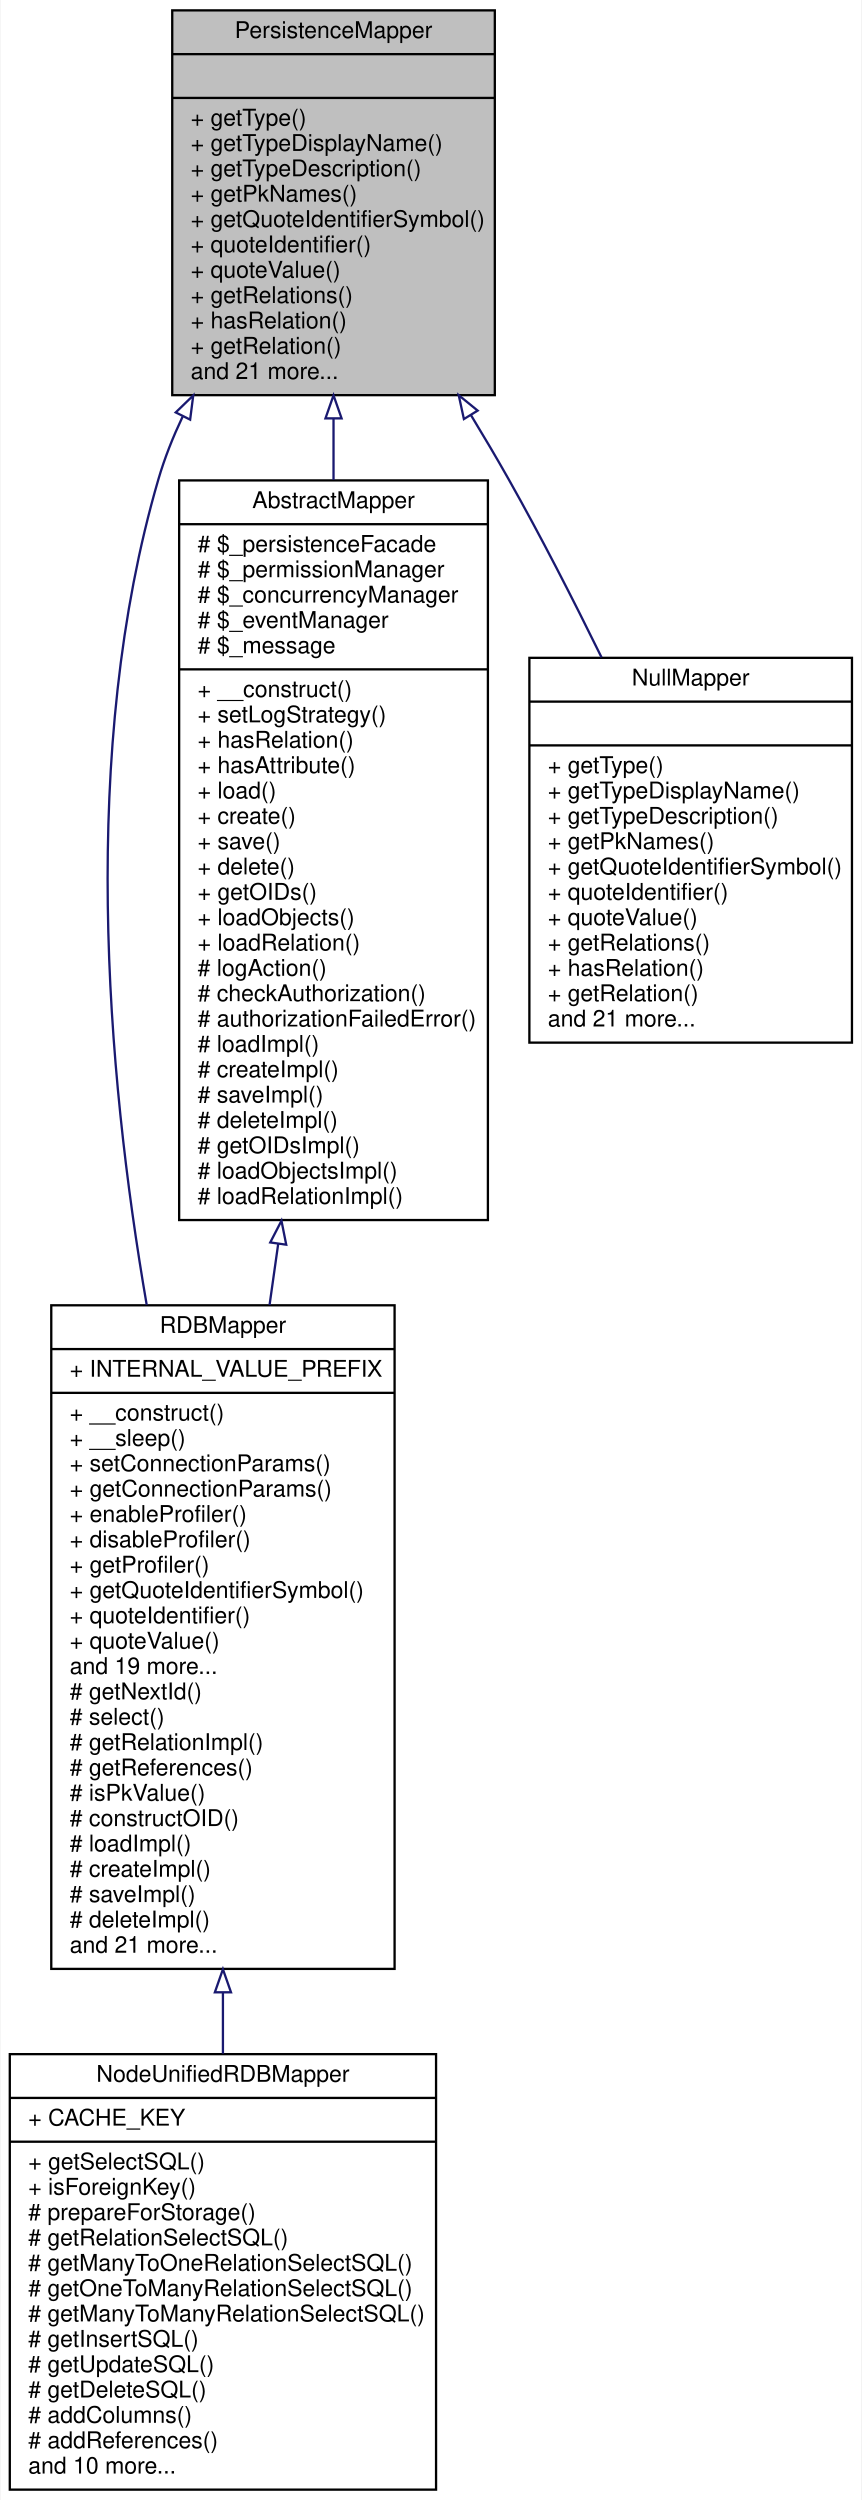
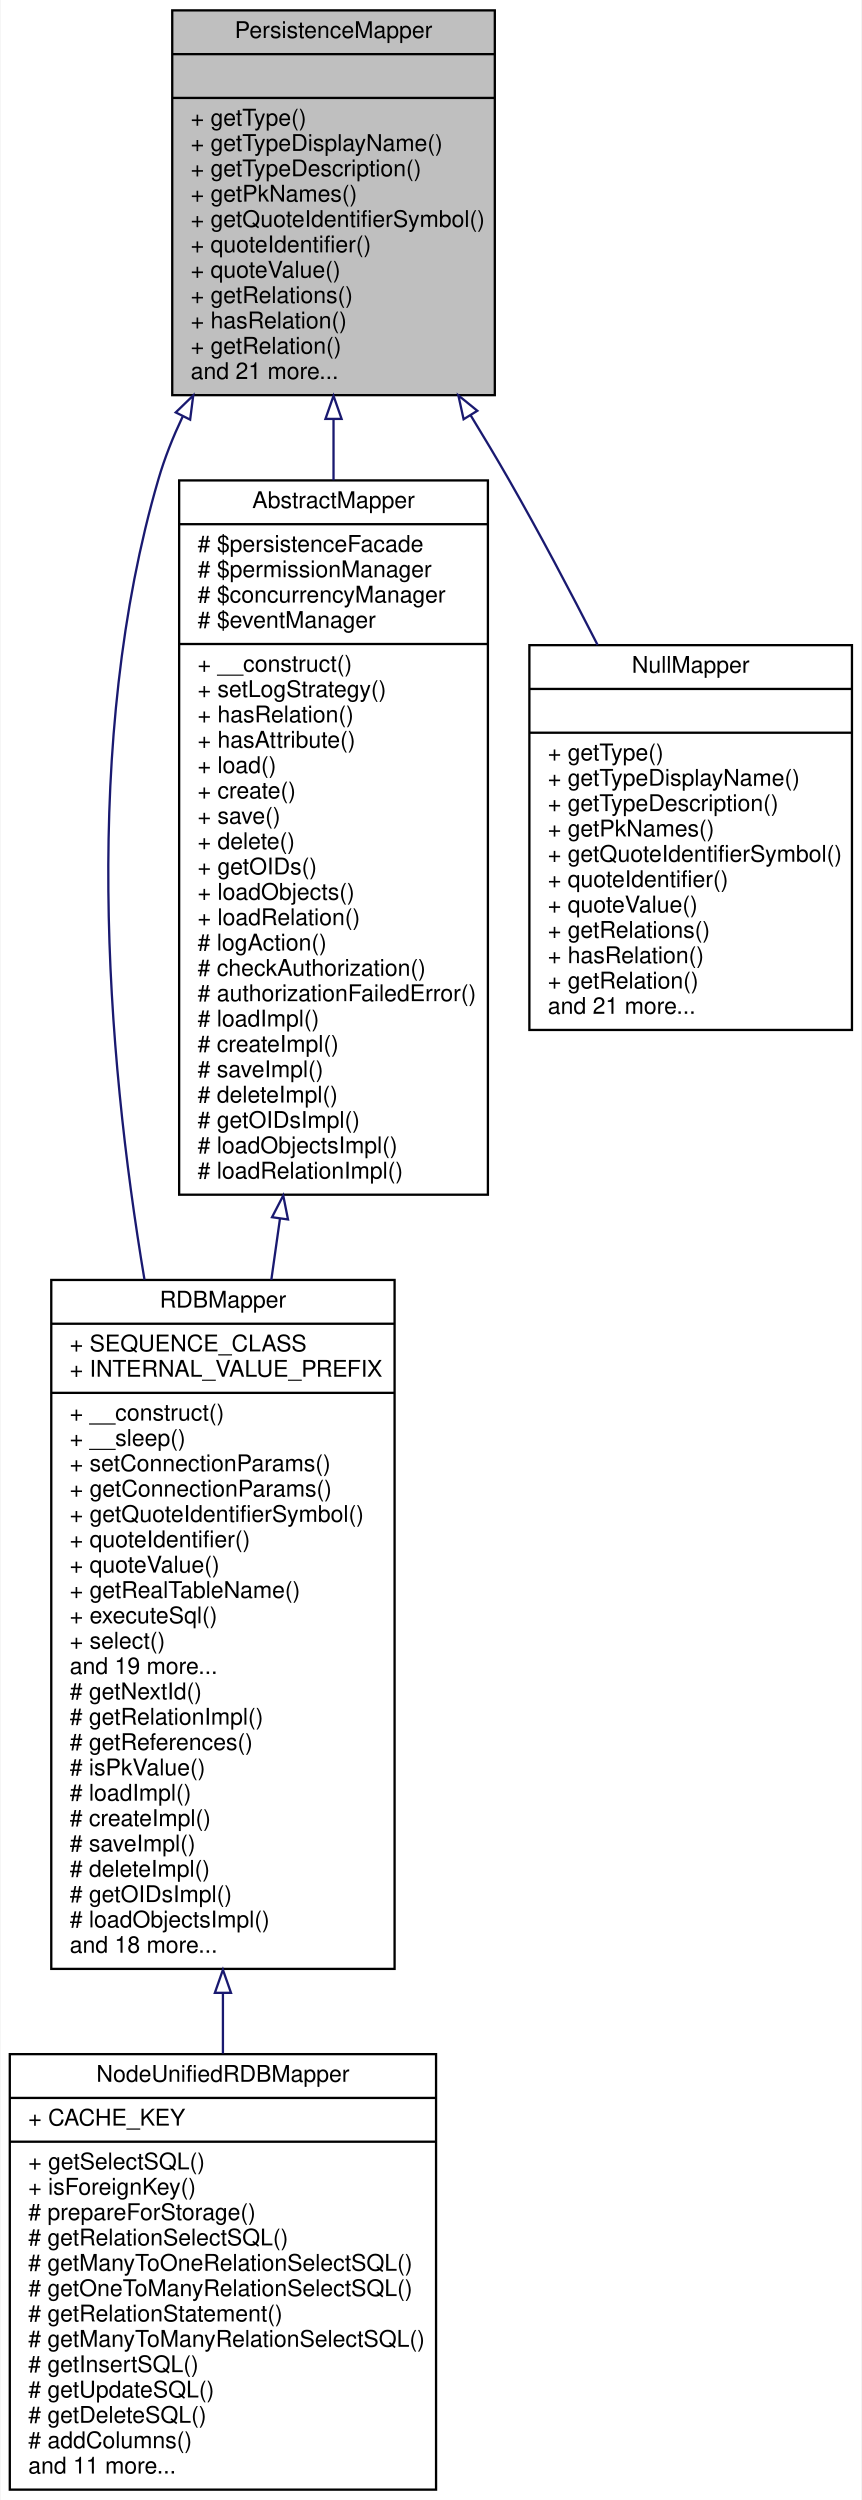
<svg xmlns="http://www.w3.org/2000/svg" xmlns:xlink="http://www.w3.org/1999/xlink" width="374pt" height="1085pt" viewBox="0.00 0.00 373.50 1085.00">
  <g id="graph0" class="graph" transform="scale(1 1) rotate(0) translate(4 1081)">
    <polygon fill="white" stroke="none" points="-4,4 -4,-1081 369.5,-1081 369.5,4 -4,4" />
    <g id="node1" class="node">
      <polygon fill="#bfbfbf" stroke="black" points="70.5,-909.5 70.5,-1076.5 210.5,-1076.5 210.5,-909.5 70.5,-909.5" />
      <text text-anchor="middle" x="140.5" y="-1064.5" font-family="Helvetica,sans-Serif" font-size="10.00">PersistenceMapper</text>
      <polyline fill="none" stroke="black" points="70.5,-1057.5 210.5,-1057.5 " />
      <text text-anchor="middle" x="140.5" y="-1045.5" font-family="Helvetica,sans-Serif" font-size="10.00"> </text>
      <polyline fill="none" stroke="black" points="70.5,-1038.5 210.5,-1038.5 " />
      <text text-anchor="start" x="78.5" y="-1026.5" font-family="Helvetica,sans-Serif" font-size="10.00">+ getType()</text>
      <text text-anchor="start" x="78.5" y="-1015.5" font-family="Helvetica,sans-Serif" font-size="10.00">+ getTypeDisplayName()</text>
      <text text-anchor="start" x="78.5" y="-1004.5" font-family="Helvetica,sans-Serif" font-size="10.00">+ getTypeDescription()</text>
      <text text-anchor="start" x="78.5" y="-993.5" font-family="Helvetica,sans-Serif" font-size="10.00">+ getPkNames()</text>
      <text text-anchor="start" x="78.5" y="-982.5" font-family="Helvetica,sans-Serif" font-size="10.00">+ getQuoteIdentifierSymbol()</text>
      <text text-anchor="start" x="78.5" y="-971.5" font-family="Helvetica,sans-Serif" font-size="10.00">+ quoteIdentifier()</text>
      <text text-anchor="start" x="78.5" y="-960.5" font-family="Helvetica,sans-Serif" font-size="10.00">+ quoteValue()</text>
      <text text-anchor="start" x="78.5" y="-949.5" font-family="Helvetica,sans-Serif" font-size="10.00">+ getRelations()</text>
      <text text-anchor="start" x="78.5" y="-938.5" font-family="Helvetica,sans-Serif" font-size="10.00">+ hasRelation()</text>
      <text text-anchor="start" x="78.5" y="-927.5" font-family="Helvetica,sans-Serif" font-size="10.00">+ getRelation()</text>
      <text text-anchor="start" x="78.5" y="-916.5" font-family="Helvetica,sans-Serif" font-size="10.00">and 21 more...</text>
    </g>
    <g id="node2" class="node">
      <g id="a_node2">
        <a xlink:href="classwcmf_1_1lib_1_1model_1_1mapper_1_1_r_d_b_mapper.html" target="_top" xlink:title="RDBMapper maps objects of one type to a relational database schema. ">
-           <polygon fill="white" stroke="black" points="18,-226.5 18,-514.5 167,-514.5 167,-226.5 18,-226.5" />
-           <text text-anchor="middle" x="92.5" y="-502.5" font-family="Helvetica,sans-Serif" font-size="10.00">RDBMapper</text>
-           <polyline fill="none" stroke="black" points="18,-495.5 167,-495.5 " />
+           <polygon fill="white" stroke="black" points="18,-226.5 18,-525.5 167,-525.5 167,-226.5 18,-226.5" />
+           <text text-anchor="middle" x="92.5" y="-513.5" font-family="Helvetica,sans-Serif" font-size="10.00">RDBMapper</text>
+           <polyline fill="none" stroke="black" points="18,-506.5 167,-506.5 " />
+           <text text-anchor="start" x="26" y="-494.5" font-family="Helvetica,sans-Serif" font-size="10.00">+ SEQUENCE_CLASS</text>
          <text text-anchor="start" x="26" y="-483.5" font-family="Helvetica,sans-Serif" font-size="10.00">+ INTERNAL_VALUE_PREFIX</text>
          <polyline fill="none" stroke="black" points="18,-476.5 167,-476.5 " />
          <text text-anchor="start" x="26" y="-464.5" font-family="Helvetica,sans-Serif" font-size="10.00">+ __construct()</text>
          <text text-anchor="start" x="26" y="-453.5" font-family="Helvetica,sans-Serif" font-size="10.00">+ __sleep()</text>
          <text text-anchor="start" x="26" y="-442.5" font-family="Helvetica,sans-Serif" font-size="10.00">+ setConnectionParams()</text>
          <text text-anchor="start" x="26" y="-431.5" font-family="Helvetica,sans-Serif" font-size="10.00">+ getConnectionParams()</text>
-           <text text-anchor="start" x="26" y="-420.5" font-family="Helvetica,sans-Serif" font-size="10.00">+ enableProfiler()</text>
-           <text text-anchor="start" x="26" y="-409.5" font-family="Helvetica,sans-Serif" font-size="10.00">+ disableProfiler()</text>
-           <text text-anchor="start" x="26" y="-398.5" font-family="Helvetica,sans-Serif" font-size="10.00">+ getProfiler()</text>
-           <text text-anchor="start" x="26" y="-387.5" font-family="Helvetica,sans-Serif" font-size="10.00">+ getQuoteIdentifierSymbol()</text>
-           <text text-anchor="start" x="26" y="-376.5" font-family="Helvetica,sans-Serif" font-size="10.00">+ quoteIdentifier()</text>
-           <text text-anchor="start" x="26" y="-365.5" font-family="Helvetica,sans-Serif" font-size="10.00">+ quoteValue()</text>
+           <text text-anchor="start" x="26" y="-420.5" font-family="Helvetica,sans-Serif" font-size="10.00">+ getQuoteIdentifierSymbol()</text>
+           <text text-anchor="start" x="26" y="-409.5" font-family="Helvetica,sans-Serif" font-size="10.00">+ quoteIdentifier()</text>
+           <text text-anchor="start" x="26" y="-398.5" font-family="Helvetica,sans-Serif" font-size="10.00">+ quoteValue()</text>
+           <text text-anchor="start" x="26" y="-387.5" font-family="Helvetica,sans-Serif" font-size="10.00">+ getRealTableName()</text>
+           <text text-anchor="start" x="26" y="-376.5" font-family="Helvetica,sans-Serif" font-size="10.00">+ executeSql()</text>
+           <text text-anchor="start" x="26" y="-365.5" font-family="Helvetica,sans-Serif" font-size="10.00">+ select()</text>
          <text text-anchor="start" x="26" y="-354.5" font-family="Helvetica,sans-Serif" font-size="10.00">and 19 more...</text>
          <text text-anchor="start" x="26" y="-343.5" font-family="Helvetica,sans-Serif" font-size="10.00"># getNextId()</text>
-           <text text-anchor="start" x="26" y="-332.5" font-family="Helvetica,sans-Serif" font-size="10.00"># select()</text>
-           <text text-anchor="start" x="26" y="-321.5" font-family="Helvetica,sans-Serif" font-size="10.00"># getRelationImpl()</text>
-           <text text-anchor="start" x="26" y="-310.5" font-family="Helvetica,sans-Serif" font-size="10.00"># getReferences()</text>
-           <text text-anchor="start" x="26" y="-299.5" font-family="Helvetica,sans-Serif" font-size="10.00"># isPkValue()</text>
-           <text text-anchor="start" x="26" y="-288.5" font-family="Helvetica,sans-Serif" font-size="10.00"># constructOID()</text>
-           <text text-anchor="start" x="26" y="-277.5" font-family="Helvetica,sans-Serif" font-size="10.00"># loadImpl()</text>
-           <text text-anchor="start" x="26" y="-266.5" font-family="Helvetica,sans-Serif" font-size="10.00"># createImpl()</text>
-           <text text-anchor="start" x="26" y="-255.5" font-family="Helvetica,sans-Serif" font-size="10.00"># saveImpl()</text>
-           <text text-anchor="start" x="26" y="-244.5" font-family="Helvetica,sans-Serif" font-size="10.00"># deleteImpl()</text>
-           <text text-anchor="start" x="26" y="-233.5" font-family="Helvetica,sans-Serif" font-size="10.00">and 21 more...</text>
+           <text text-anchor="start" x="26" y="-332.5" font-family="Helvetica,sans-Serif" font-size="10.00"># getRelationImpl()</text>
+           <text text-anchor="start" x="26" y="-321.5" font-family="Helvetica,sans-Serif" font-size="10.00"># getReferences()</text>
+           <text text-anchor="start" x="26" y="-310.5" font-family="Helvetica,sans-Serif" font-size="10.00"># isPkValue()</text>
+           <text text-anchor="start" x="26" y="-299.5" font-family="Helvetica,sans-Serif" font-size="10.00"># loadImpl()</text>
+           <text text-anchor="start" x="26" y="-288.5" font-family="Helvetica,sans-Serif" font-size="10.00"># createImpl()</text>
+           <text text-anchor="start" x="26" y="-277.5" font-family="Helvetica,sans-Serif" font-size="10.00"># saveImpl()</text>
+           <text text-anchor="start" x="26" y="-266.5" font-family="Helvetica,sans-Serif" font-size="10.00"># deleteImpl()</text>
+           <text text-anchor="start" x="26" y="-255.5" font-family="Helvetica,sans-Serif" font-size="10.00"># getOIDsImpl()</text>
+           <text text-anchor="start" x="26" y="-244.5" font-family="Helvetica,sans-Serif" font-size="10.00"># loadObjectsImpl()</text>
+           <text text-anchor="start" x="26" y="-233.5" font-family="Helvetica,sans-Serif" font-size="10.00">and 18 more...</text>
        </a>
      </g>
    </g>
    <g id="edge1" class="edge">
-       <path fill="none" stroke="midnightblue" d="M75.02,-900.201C70.802,-891.303 67.178,-882.169 64.5,-873 30.241,-755.71 41.876,-616.567 59.426,-514.636" />
+       <path fill="none" stroke="midnightblue" d="M75.02,-900.201C70.802,-891.303 67.178,-882.169 64.5,-873 31.402,-759.683 41.701,-625.748 58.453,-525.637" />
      <polygon fill="none" stroke="midnightblue" points="72.01,-902.007 79.618,-909.38 78.269,-898.872 72.01,-902.007" />
    </g>
    <g id="node4" class="node">
      <g id="a_node4">
        <a xlink:href="classwcmf_1_1lib_1_1persistence_1_1impl_1_1_abstract_mapper.html" target="_top" xlink:title="AbstractMapper provides a basic implementation for other mapper classes. ">
-           <polygon fill="white" stroke="black" points="73.5,-551.5 73.5,-872.5 207.5,-872.5 207.5,-551.5 73.5,-551.5" />
+           <polygon fill="white" stroke="black" points="73.5,-562.5 73.5,-872.5 207.5,-872.5 207.5,-562.5 73.5,-562.5" />
          <text text-anchor="middle" x="140.5" y="-860.5" font-family="Helvetica,sans-Serif" font-size="10.00">AbstractMapper</text>
          <polyline fill="none" stroke="black" points="73.5,-853.5 207.5,-853.5 " />
-           <text text-anchor="start" x="81.5" y="-841.5" font-family="Helvetica,sans-Serif" font-size="10.00"># $_persistenceFacade</text>
-           <text text-anchor="start" x="81.5" y="-830.5" font-family="Helvetica,sans-Serif" font-size="10.00"># $_permissionManager</text>
-           <text text-anchor="start" x="81.5" y="-819.5" font-family="Helvetica,sans-Serif" font-size="10.00"># $_concurrencyManager</text>
-           <text text-anchor="start" x="81.5" y="-808.5" font-family="Helvetica,sans-Serif" font-size="10.00"># $_eventManager</text>
-           <text text-anchor="start" x="81.5" y="-797.5" font-family="Helvetica,sans-Serif" font-size="10.00"># $_message</text>
-           <polyline fill="none" stroke="black" points="73.5,-790.5 207.5,-790.5 " />
-           <text text-anchor="start" x="81.5" y="-778.5" font-family="Helvetica,sans-Serif" font-size="10.00">+ __construct()</text>
-           <text text-anchor="start" x="81.5" y="-767.5" font-family="Helvetica,sans-Serif" font-size="10.00">+ setLogStrategy()</text>
-           <text text-anchor="start" x="81.5" y="-756.5" font-family="Helvetica,sans-Serif" font-size="10.00">+ hasRelation()</text>
-           <text text-anchor="start" x="81.5" y="-745.5" font-family="Helvetica,sans-Serif" font-size="10.00">+ hasAttribute()</text>
-           <text text-anchor="start" x="81.5" y="-734.5" font-family="Helvetica,sans-Serif" font-size="10.00">+ load()</text>
-           <text text-anchor="start" x="81.5" y="-723.5" font-family="Helvetica,sans-Serif" font-size="10.00">+ create()</text>
-           <text text-anchor="start" x="81.5" y="-712.5" font-family="Helvetica,sans-Serif" font-size="10.00">+ save()</text>
-           <text text-anchor="start" x="81.5" y="-701.5" font-family="Helvetica,sans-Serif" font-size="10.00">+ delete()</text>
-           <text text-anchor="start" x="81.5" y="-690.5" font-family="Helvetica,sans-Serif" font-size="10.00">+ getOIDs()</text>
-           <text text-anchor="start" x="81.5" y="-679.5" font-family="Helvetica,sans-Serif" font-size="10.00">+ loadObjects()</text>
-           <text text-anchor="start" x="81.5" y="-668.5" font-family="Helvetica,sans-Serif" font-size="10.00">+ loadRelation()</text>
-           <text text-anchor="start" x="81.5" y="-657.5" font-family="Helvetica,sans-Serif" font-size="10.00"># logAction()</text>
-           <text text-anchor="start" x="81.5" y="-646.5" font-family="Helvetica,sans-Serif" font-size="10.00"># checkAuthorization()</text>
-           <text text-anchor="start" x="81.5" y="-635.5" font-family="Helvetica,sans-Serif" font-size="10.00"># authorizationFailedError()</text>
-           <text text-anchor="start" x="81.5" y="-624.5" font-family="Helvetica,sans-Serif" font-size="10.00"># loadImpl()</text>
-           <text text-anchor="start" x="81.5" y="-613.5" font-family="Helvetica,sans-Serif" font-size="10.00"># createImpl()</text>
-           <text text-anchor="start" x="81.5" y="-602.5" font-family="Helvetica,sans-Serif" font-size="10.00"># saveImpl()</text>
-           <text text-anchor="start" x="81.5" y="-591.5" font-family="Helvetica,sans-Serif" font-size="10.00"># deleteImpl()</text>
-           <text text-anchor="start" x="81.5" y="-580.5" font-family="Helvetica,sans-Serif" font-size="10.00"># getOIDsImpl()</text>
-           <text text-anchor="start" x="81.5" y="-569.5" font-family="Helvetica,sans-Serif" font-size="10.00"># loadObjectsImpl()</text>
-           <text text-anchor="start" x="81.5" y="-558.5" font-family="Helvetica,sans-Serif" font-size="10.00"># loadRelationImpl()</text>
+           <text text-anchor="start" x="81.5" y="-841.5" font-family="Helvetica,sans-Serif" font-size="10.00"># $persistenceFacade</text>
+           <text text-anchor="start" x="81.5" y="-830.5" font-family="Helvetica,sans-Serif" font-size="10.00"># $permissionManager</text>
+           <text text-anchor="start" x="81.5" y="-819.5" font-family="Helvetica,sans-Serif" font-size="10.00"># $concurrencyManager</text>
+           <text text-anchor="start" x="81.5" y="-808.5" font-family="Helvetica,sans-Serif" font-size="10.00"># $eventManager</text>
+           <polyline fill="none" stroke="black" points="73.5,-801.5 207.5,-801.5 " />
+           <text text-anchor="start" x="81.5" y="-789.5" font-family="Helvetica,sans-Serif" font-size="10.00">+ __construct()</text>
+           <text text-anchor="start" x="81.5" y="-778.5" font-family="Helvetica,sans-Serif" font-size="10.00">+ setLogStrategy()</text>
+           <text text-anchor="start" x="81.5" y="-767.5" font-family="Helvetica,sans-Serif" font-size="10.00">+ hasRelation()</text>
+           <text text-anchor="start" x="81.5" y="-756.5" font-family="Helvetica,sans-Serif" font-size="10.00">+ hasAttribute()</text>
+           <text text-anchor="start" x="81.5" y="-745.5" font-family="Helvetica,sans-Serif" font-size="10.00">+ load()</text>
+           <text text-anchor="start" x="81.5" y="-734.5" font-family="Helvetica,sans-Serif" font-size="10.00">+ create()</text>
+           <text text-anchor="start" x="81.5" y="-723.5" font-family="Helvetica,sans-Serif" font-size="10.00">+ save()</text>
+           <text text-anchor="start" x="81.5" y="-712.5" font-family="Helvetica,sans-Serif" font-size="10.00">+ delete()</text>
+           <text text-anchor="start" x="81.5" y="-701.5" font-family="Helvetica,sans-Serif" font-size="10.00">+ getOIDs()</text>
+           <text text-anchor="start" x="81.5" y="-690.5" font-family="Helvetica,sans-Serif" font-size="10.00">+ loadObjects()</text>
+           <text text-anchor="start" x="81.5" y="-679.5" font-family="Helvetica,sans-Serif" font-size="10.00">+ loadRelation()</text>
+           <text text-anchor="start" x="81.5" y="-668.5" font-family="Helvetica,sans-Serif" font-size="10.00"># logAction()</text>
+           <text text-anchor="start" x="81.5" y="-657.5" font-family="Helvetica,sans-Serif" font-size="10.00"># checkAuthorization()</text>
+           <text text-anchor="start" x="81.5" y="-646.5" font-family="Helvetica,sans-Serif" font-size="10.00"># authorizationFailedError()</text>
+           <text text-anchor="start" x="81.5" y="-635.5" font-family="Helvetica,sans-Serif" font-size="10.00"># loadImpl()</text>
+           <text text-anchor="start" x="81.5" y="-624.5" font-family="Helvetica,sans-Serif" font-size="10.00"># createImpl()</text>
+           <text text-anchor="start" x="81.5" y="-613.5" font-family="Helvetica,sans-Serif" font-size="10.00"># saveImpl()</text>
+           <text text-anchor="start" x="81.5" y="-602.5" font-family="Helvetica,sans-Serif" font-size="10.00"># deleteImpl()</text>
+           <text text-anchor="start" x="81.5" y="-591.5" font-family="Helvetica,sans-Serif" font-size="10.00"># getOIDsImpl()</text>
+           <text text-anchor="start" x="81.5" y="-580.5" font-family="Helvetica,sans-Serif" font-size="10.00"># loadObjectsImpl()</text>
+           <text text-anchor="start" x="81.5" y="-569.5" font-family="Helvetica,sans-Serif" font-size="10.00"># loadRelationImpl()</text>
        </a>
      </g>
    </g>
    <g id="edge3" class="edge">
-       <path fill="none" stroke="midnightblue" d="M140.5,-899.382C140.5,-890.713 140.5,-881.771 140.5,-872.712" />
-       <polygon fill="none" stroke="midnightblue" points="137,-899.423 140.5,-909.423 144,-899.423 137,-899.423" />
+       <path fill="none" stroke="midnightblue" d="M140.5,-899.176C140.5,-890.528 140.5,-881.617 140.5,-872.604" />
+       <polygon fill="none" stroke="midnightblue" points="137,-899.199 140.5,-909.199 144,-899.199 137,-899.199" />
    </g>
    <g id="node5" class="node">
      <g id="a_node5">
        <a xlink:href="classwcmf_1_1lib_1_1persistence_1_1impl_1_1_null_mapper.html" target="_top" xlink:title="NullMapper acts as there is no mapper. ">
-           <polygon fill="white" stroke="black" points="225.5,-628.5 225.5,-795.5 365.5,-795.5 365.5,-628.5 225.5,-628.5" />
-           <text text-anchor="middle" x="295.5" y="-783.5" font-family="Helvetica,sans-Serif" font-size="10.00">NullMapper</text>
-           <polyline fill="none" stroke="black" points="225.5,-776.5 365.5,-776.5 " />
-           <text text-anchor="middle" x="295.5" y="-764.5" font-family="Helvetica,sans-Serif" font-size="10.00"> </text>
-           <polyline fill="none" stroke="black" points="225.5,-757.5 365.5,-757.5 " />
-           <text text-anchor="start" x="233.5" y="-745.5" font-family="Helvetica,sans-Serif" font-size="10.00">+ getType()</text>
-           <text text-anchor="start" x="233.5" y="-734.5" font-family="Helvetica,sans-Serif" font-size="10.00">+ getTypeDisplayName()</text>
-           <text text-anchor="start" x="233.5" y="-723.5" font-family="Helvetica,sans-Serif" font-size="10.00">+ getTypeDescription()</text>
-           <text text-anchor="start" x="233.5" y="-712.5" font-family="Helvetica,sans-Serif" font-size="10.00">+ getPkNames()</text>
-           <text text-anchor="start" x="233.5" y="-701.5" font-family="Helvetica,sans-Serif" font-size="10.00">+ getQuoteIdentifierSymbol()</text>
-           <text text-anchor="start" x="233.5" y="-690.5" font-family="Helvetica,sans-Serif" font-size="10.00">+ quoteIdentifier()</text>
-           <text text-anchor="start" x="233.5" y="-679.5" font-family="Helvetica,sans-Serif" font-size="10.00">+ quoteValue()</text>
-           <text text-anchor="start" x="233.5" y="-668.5" font-family="Helvetica,sans-Serif" font-size="10.00">+ getRelations()</text>
-           <text text-anchor="start" x="233.5" y="-657.5" font-family="Helvetica,sans-Serif" font-size="10.00">+ hasRelation()</text>
-           <text text-anchor="start" x="233.5" y="-646.5" font-family="Helvetica,sans-Serif" font-size="10.00">+ getRelation()</text>
-           <text text-anchor="start" x="233.5" y="-635.5" font-family="Helvetica,sans-Serif" font-size="10.00">and 21 more...</text>
+           <polygon fill="white" stroke="black" points="225.5,-634 225.5,-801 365.5,-801 365.5,-634 225.5,-634" />
+           <text text-anchor="middle" x="295.5" y="-789" font-family="Helvetica,sans-Serif" font-size="10.00">NullMapper</text>
+           <polyline fill="none" stroke="black" points="225.5,-782 365.5,-782 " />
+           <text text-anchor="middle" x="295.5" y="-770" font-family="Helvetica,sans-Serif" font-size="10.00"> </text>
+           <polyline fill="none" stroke="black" points="225.5,-763 365.5,-763 " />
+           <text text-anchor="start" x="233.5" y="-751" font-family="Helvetica,sans-Serif" font-size="10.00">+ getType()</text>
+           <text text-anchor="start" x="233.5" y="-740" font-family="Helvetica,sans-Serif" font-size="10.00">+ getTypeDisplayName()</text>
+           <text text-anchor="start" x="233.5" y="-729" font-family="Helvetica,sans-Serif" font-size="10.00">+ getTypeDescription()</text>
+           <text text-anchor="start" x="233.5" y="-718" font-family="Helvetica,sans-Serif" font-size="10.00">+ getPkNames()</text>
+           <text text-anchor="start" x="233.5" y="-707" font-family="Helvetica,sans-Serif" font-size="10.00">+ getQuoteIdentifierSymbol()</text>
+           <text text-anchor="start" x="233.5" y="-696" font-family="Helvetica,sans-Serif" font-size="10.00">+ quoteIdentifier()</text>
+           <text text-anchor="start" x="233.5" y="-685" font-family="Helvetica,sans-Serif" font-size="10.00">+ quoteValue()</text>
+           <text text-anchor="start" x="233.5" y="-674" font-family="Helvetica,sans-Serif" font-size="10.00">+ getRelations()</text>
+           <text text-anchor="start" x="233.5" y="-663" font-family="Helvetica,sans-Serif" font-size="10.00">+ hasRelation()</text>
+           <text text-anchor="start" x="233.5" y="-652" font-family="Helvetica,sans-Serif" font-size="10.00">+ getRelation()</text>
+           <text text-anchor="start" x="233.5" y="-641" font-family="Helvetica,sans-Serif" font-size="10.00">and 21 more...</text>
        </a>
      </g>
    </g>
    <g id="edge5" class="edge">
-       <path fill="none" stroke="midnightblue" d="M200.084,-900.931C205.772,-891.581 211.337,-882.155 216.5,-873 230.424,-848.31 244.487,-820.829 256.811,-795.707" />
-       <polygon fill="none" stroke="midnightblue" points="197.081,-899.132 194.833,-909.486 203.047,-902.794 197.081,-899.132" />
+       <path fill="none" stroke="midnightblue" d="M199.95,-900.855C205.665,-891.52 211.273,-882.118 216.5,-873 229.685,-850 243.14,-824.556 255.121,-801.066" />
+       <polygon fill="none" stroke="midnightblue" points="196.951,-899.05 194.68,-909.399 202.909,-902.725 196.951,-899.05" />
    </g>
    <g id="node3" class="node">
      <g id="a_node3">
        <a xlink:href="classwcmf_1_1lib_1_1model_1_1mapper_1_1_node_unified_r_d_b_mapper.html" target="_top" xlink:title="NodeUnifiedRDBMapper maps Node objects to a relational database schema where each Node type has its o...">
          <polygon fill="white" stroke="black" points="0,-0.5 0,-189.5 185,-189.5 185,-0.5 0,-0.5" />
          <text text-anchor="middle" x="92.5" y="-177.5" font-family="Helvetica,sans-Serif" font-size="10.00">NodeUnifiedRDBMapper</text>
          <polyline fill="none" stroke="black" points="0,-170.5 185,-170.5 " />
          <text text-anchor="start" x="8" y="-158.5" font-family="Helvetica,sans-Serif" font-size="10.00">+ CACHE_KEY</text>
          <polyline fill="none" stroke="black" points="0,-151.5 185,-151.5 " />
          <text text-anchor="start" x="8" y="-139.5" font-family="Helvetica,sans-Serif" font-size="10.00">+ getSelectSQL()</text>
          <text text-anchor="start" x="8" y="-128.5" font-family="Helvetica,sans-Serif" font-size="10.00">+ isForeignKey()</text>
          <text text-anchor="start" x="8" y="-117.5" font-family="Helvetica,sans-Serif" font-size="10.00"># prepareForStorage()</text>
          <text text-anchor="start" x="8" y="-106.5" font-family="Helvetica,sans-Serif" font-size="10.00"># getRelationSelectSQL()</text>
          <text text-anchor="start" x="8" y="-95.5" font-family="Helvetica,sans-Serif" font-size="10.00"># getManyToOneRelationSelectSQL()</text>
          <text text-anchor="start" x="8" y="-84.5" font-family="Helvetica,sans-Serif" font-size="10.00"># getOneToManyRelationSelectSQL()</text>
-           <text text-anchor="start" x="8" y="-73.5" font-family="Helvetica,sans-Serif" font-size="10.00"># getManyToManyRelationSelectSQL()</text>
-           <text text-anchor="start" x="8" y="-62.5" font-family="Helvetica,sans-Serif" font-size="10.00"># getInsertSQL()</text>
-           <text text-anchor="start" x="8" y="-51.5" font-family="Helvetica,sans-Serif" font-size="10.00"># getUpdateSQL()</text>
-           <text text-anchor="start" x="8" y="-40.5" font-family="Helvetica,sans-Serif" font-size="10.00"># getDeleteSQL()</text>
-           <text text-anchor="start" x="8" y="-29.5" font-family="Helvetica,sans-Serif" font-size="10.00"># addColumns()</text>
-           <text text-anchor="start" x="8" y="-18.5" font-family="Helvetica,sans-Serif" font-size="10.00"># addReferences()</text>
-           <text text-anchor="start" x="8" y="-7.5" font-family="Helvetica,sans-Serif" font-size="10.00">and 10 more...</text>
+           <text text-anchor="start" x="8" y="-73.5" font-family="Helvetica,sans-Serif" font-size="10.00"># getRelationStatement()</text>
+           <text text-anchor="start" x="8" y="-62.5" font-family="Helvetica,sans-Serif" font-size="10.00"># getManyToManyRelationSelectSQL()</text>
+           <text text-anchor="start" x="8" y="-51.5" font-family="Helvetica,sans-Serif" font-size="10.00"># getInsertSQL()</text>
+           <text text-anchor="start" x="8" y="-40.5" font-family="Helvetica,sans-Serif" font-size="10.00"># getUpdateSQL()</text>
+           <text text-anchor="start" x="8" y="-29.5" font-family="Helvetica,sans-Serif" font-size="10.00"># getDeleteSQL()</text>
+           <text text-anchor="start" x="8" y="-18.5" font-family="Helvetica,sans-Serif" font-size="10.00"># addColumns()</text>
+           <text text-anchor="start" x="8" y="-7.5" font-family="Helvetica,sans-Serif" font-size="10.00">and 11 more...</text>
        </a>
      </g>
    </g>
    <g id="edge2" class="edge">
-       <path fill="none" stroke="midnightblue" d="M92.5,-216.188C92.5,-207.223 92.5,-198.355 92.5,-189.741" />
-       <polygon fill="none" stroke="midnightblue" points="89,-216.342 92.5,-226.342 96,-216.342 89,-216.342" />
+       <path fill="none" stroke="midnightblue" d="M92.5,-216.017C92.5,-207.115 92.5,-198.321 92.5,-189.783" />
+       <polygon fill="none" stroke="midnightblue" points="89,-216.106 92.5,-226.106 96,-216.106 89,-216.106" />
    </g>
    <g id="edge4" class="edge">
-       <path fill="none" stroke="midnightblue" d="M116.488,-541.164C115.232,-532.279 113.975,-523.394 112.733,-514.606" />
-       <polygon fill="none" stroke="midnightblue" points="113.04,-541.78 117.906,-551.191 119.971,-540.8 113.04,-541.78" />
+       <path fill="none" stroke="midnightblue" d="M117.262,-552.143C116.008,-543.269 114.75,-534.376 113.504,-525.56" />
+       <polygon fill="none" stroke="midnightblue" points="113.811,-552.736 118.677,-562.148 120.743,-551.756 113.811,-552.736" />
    </g>
  </g>
</svg>
